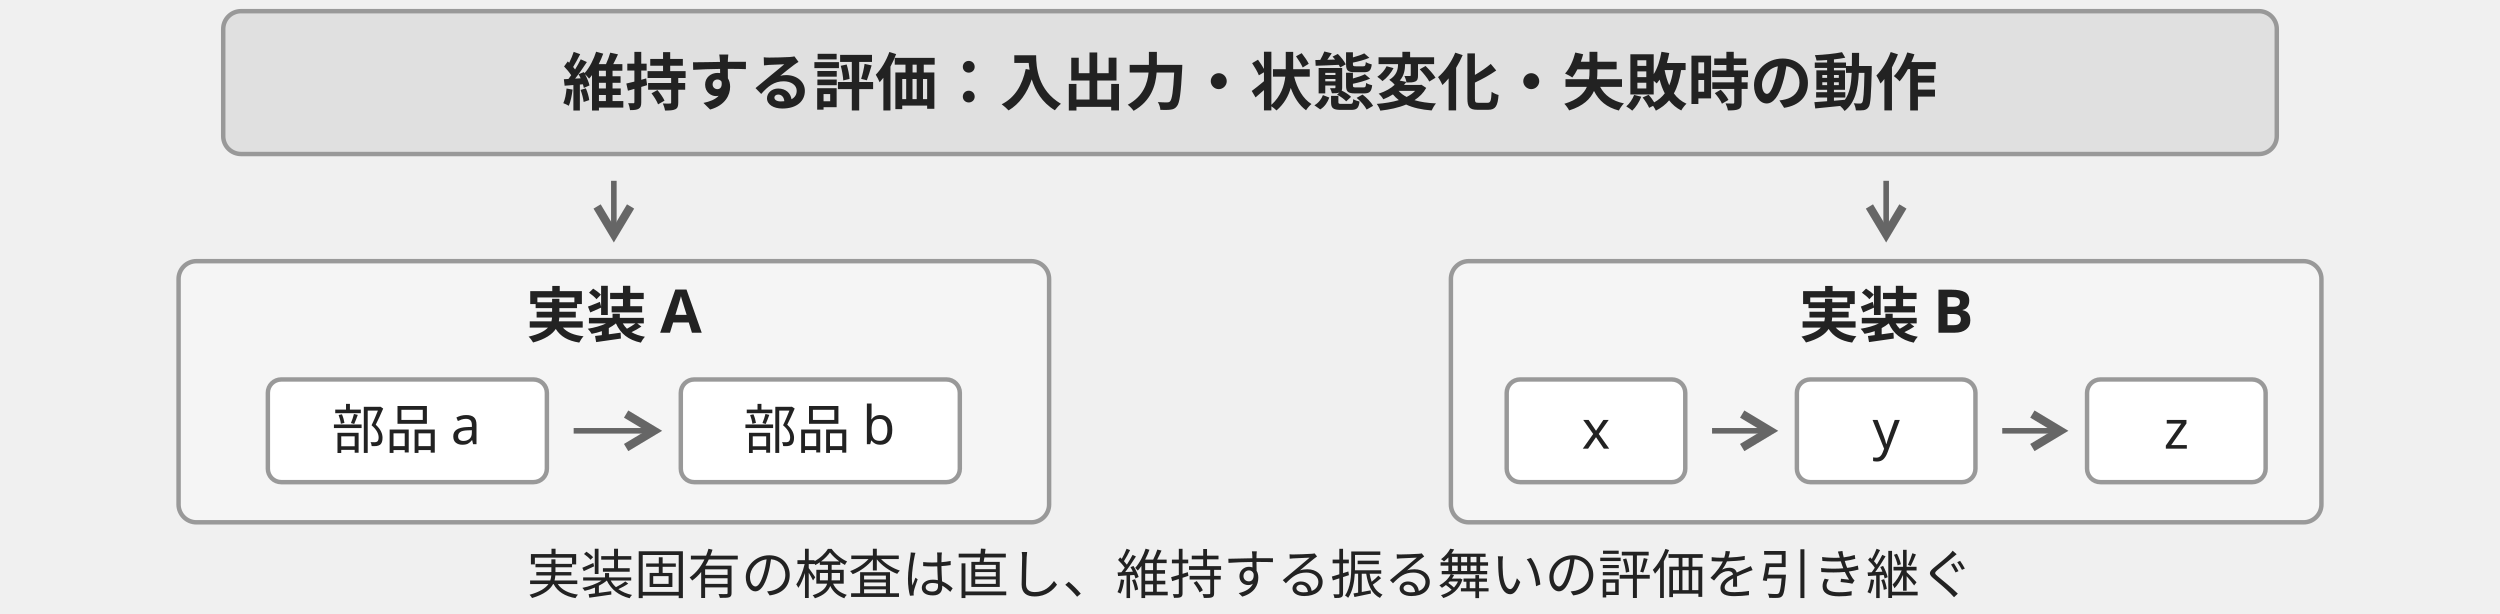
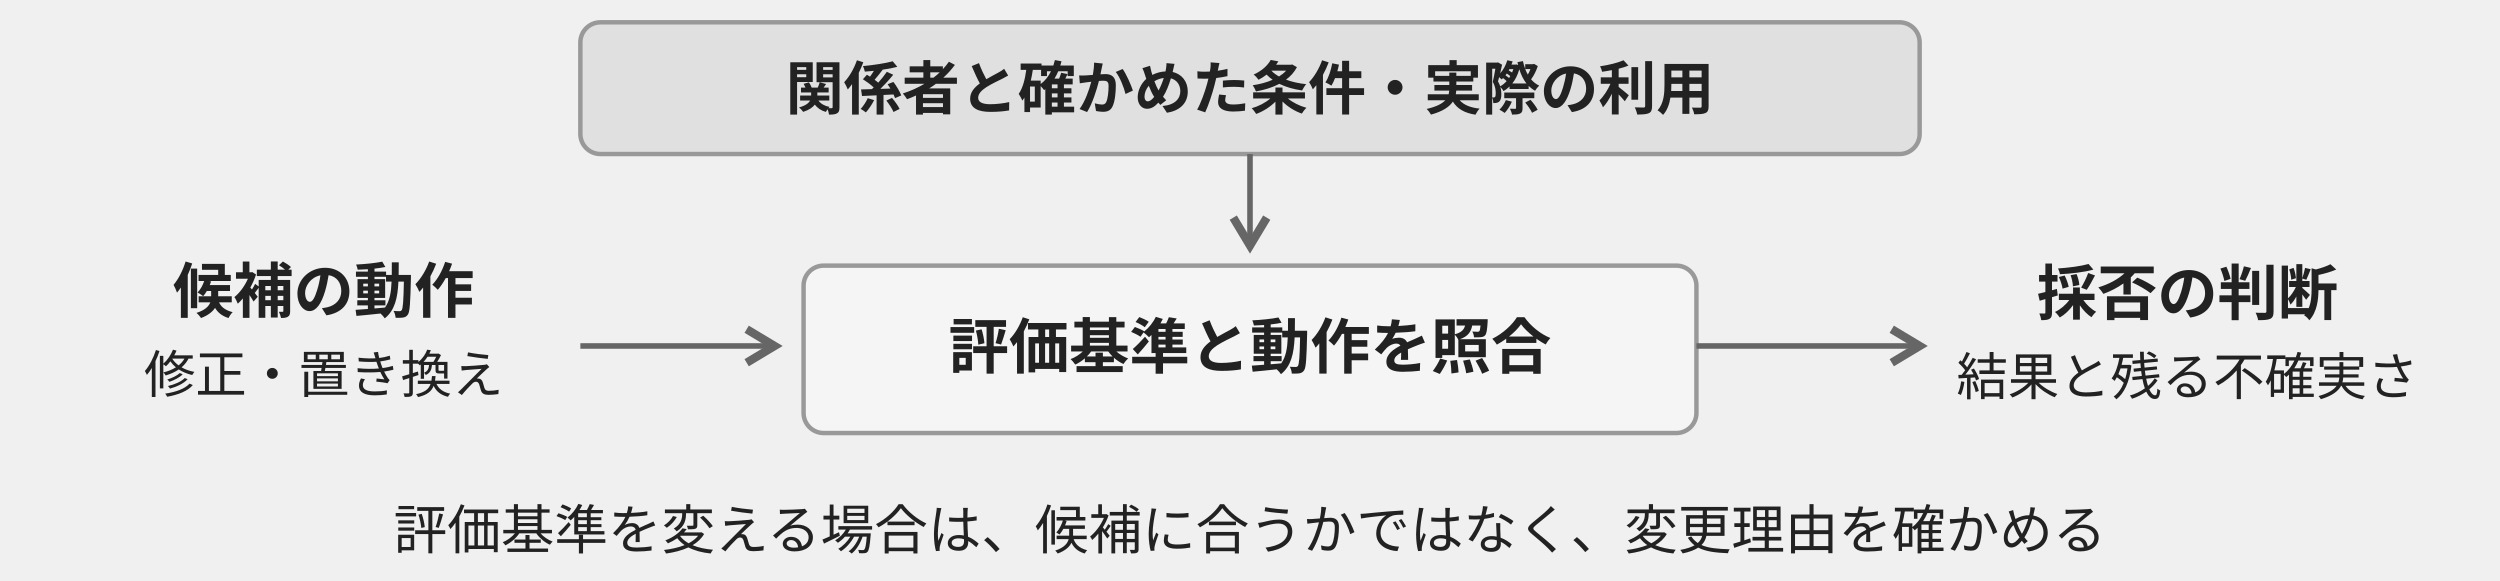
- <svg xmlns="http://www.w3.org/2000/svg" width="1120" height="275" viewBox="0 0 1120 275" role="img" aria-labelledby="title desc">
+ <svg xmlns="http://www.w3.org/2000/svg" width="1120" height="260" viewBox="0 0 1120 260" role="img" aria-labelledby="title desc">
  <defs>
-     <marker id="arrow" markerWidth="8" markerHeight="8" refX="6" refY="4" orient="auto">
+     <marker id="a" markerWidth="8" markerHeight="8" refX="6" refY="4" orient="auto">
      <path d="M1 1 L6 4 L1 7" fill="none" stroke="#666" stroke-width="1.5" />
    </marker>
  </defs>
  <g font-family="Noto Sans JP, Hiragino Sans, sans-serif" fill="#222" text-anchor="middle">
-     <rect x="100" y="5" width="920" height="64" rx="8" fill="#e0e0e0" stroke="#999" stroke-width="2" />
-     <text x="560" y="47" font-size="28" font-weight="700">維持する評価：入出力・状態変化・失敗時の動作</text>
-     <g fill="#f5f5f5" stroke="#999" stroke-width="2">
-       <rect x="80" y="117" width="390" height="117" rx="8" />
-       <rect x="650" y="117" width="390" height="117" rx="8" />
-     </g>
-     <g font-size="27" font-weight="700">
-       <text x="275" y="151">実装 A</text>
-       <text x="845" y="151">実装 B</text>
-     </g>
-     <g fill="#fff" stroke="#999" stroke-width="2">
-       <rect x="120" y="170" width="125" height="46" rx="6" />
-       <rect x="305" y="170" width="125" height="46" rx="6" />
-       <rect x="675" y="170" width="80" height="46" rx="6" />
-       <rect x="805" y="170" width="80" height="46" rx="6" />
-       <rect x="935" y="170" width="80" height="46" rx="6" />
-     </g>
-     <g font-size="24">
-       <text x="182" y="201">部品 a</text>
-       <text x="367" y="201">部品 b</text>
-       <text x="715" y="201">x</text>
-       <text x="845" y="201">y</text>
-       <text x="975" y="201">z</text>
-     </g>
-     <g fill="none" stroke="#666" stroke-width="2.5" marker-end="url(#arrow)">
-       <path d="M275 81 V105" />
-       <path d="M845 81 V105" />
-       <path d="M257 193 H293" />
-       <path d="M767 193 H793" />
-       <path d="M897 193 H923" />
-     </g>
-     <text x="560" y="266" font-size="24">実装固有の検査は直し、維持する振る舞いの評価を引き継ぐ</text>
+     <rect x="260" y="10" width="600" height="59" rx="9" fill="#e0e0e0" stroke="#999" stroke-width="2" />
+     <text x="560" y="49" font-size="26" font-weight="700">関係者と確かめた条件・実際の利用</text>
+     <path d="M560 69 V110" fill="none" stroke="#666" stroke-width="2.5" marker-end="url(#a)" />
+     <rect x="360" y="119" width="400" height="75" rx="9" fill="#f5f5f5" stroke="#999" stroke-width="2" />
+     <text x="560" y="165" font-size="27" font-weight="700">評価基準と動作を照合</text>
+     <text x="145" y="140" font-size="27" font-weight="700">候補の動作</text>
+     <text x="145" y="176" font-size="23">修正・置き換え</text>
+     <path d="M260 155 H347" fill="none" stroke="#666" stroke-width="2.5" marker-end="url(#a)" />
+     <path d="M760 155 H860" fill="none" stroke="#666" stroke-width="2.5" marker-end="url(#a)" />
+     <text x="980" y="141" font-size="27" font-weight="700">採否の判断</text>
+     <text x="980" y="177" font-size="23">結果と残る不確実さ</text>
+     <text x="560" y="246" font-size="24">評価基準を変える場合は、候補に合うかではなく、変更理由を確かめる</text>
  </g>
</svg>
